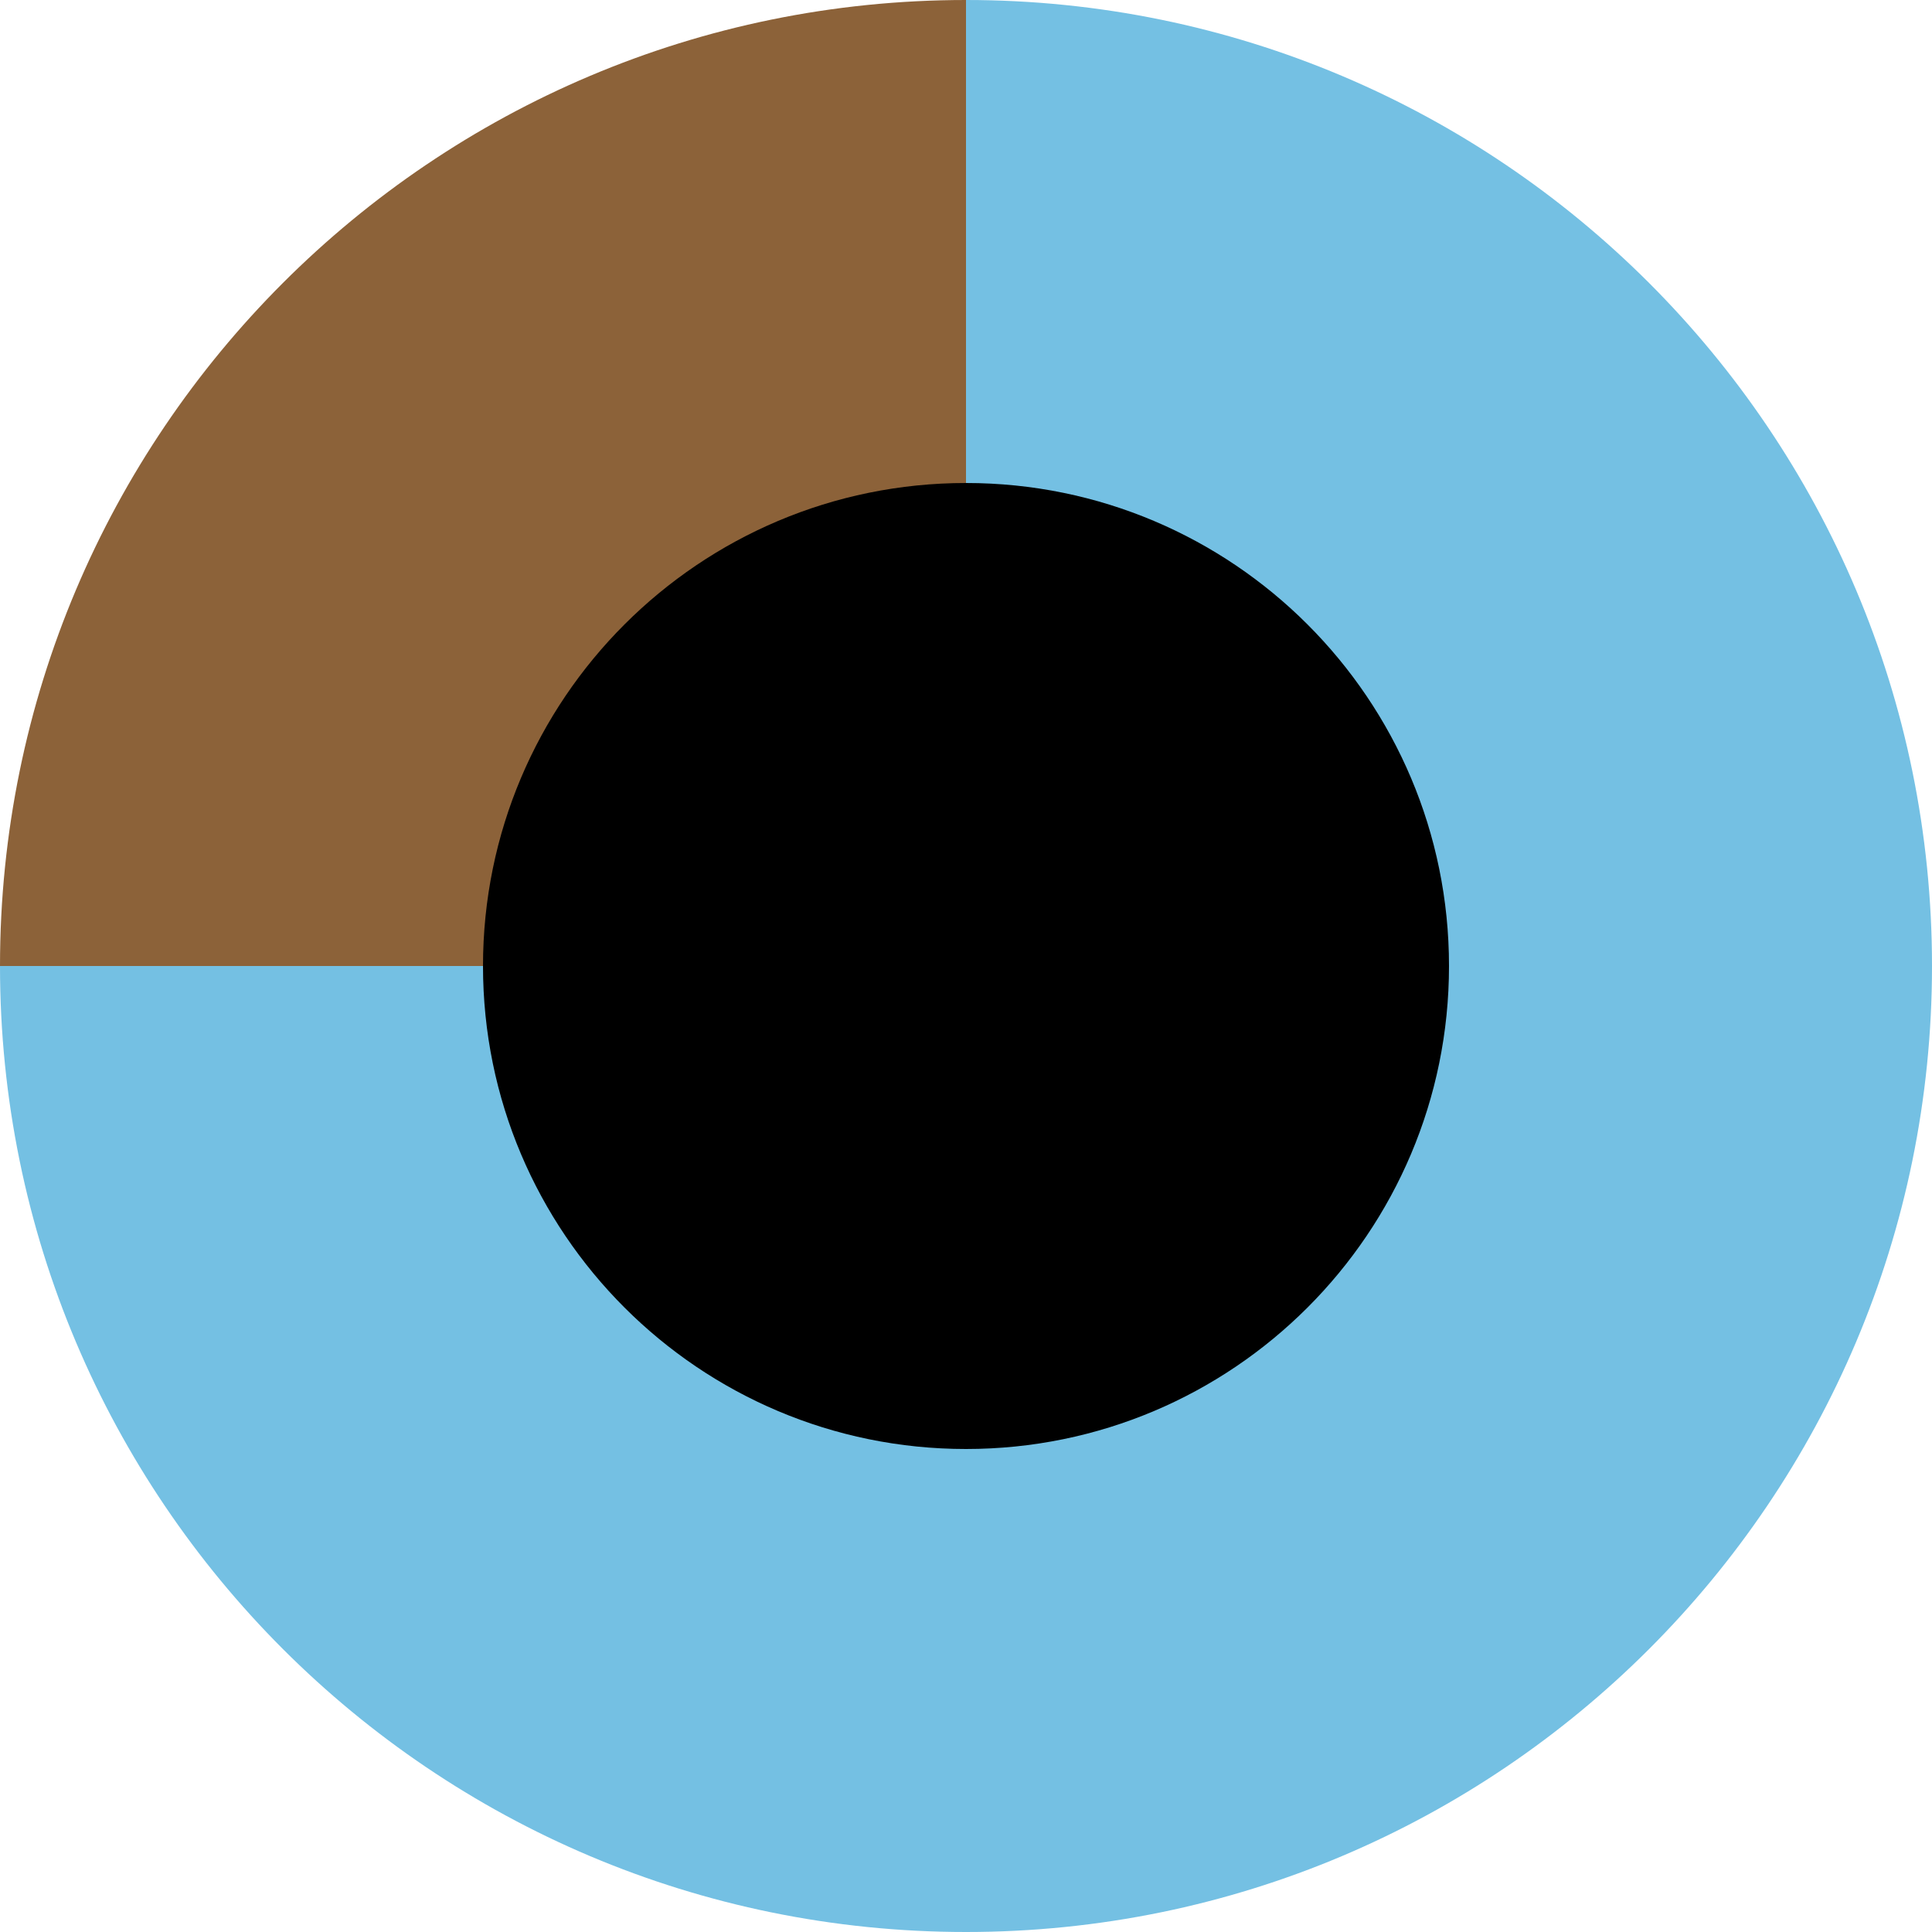
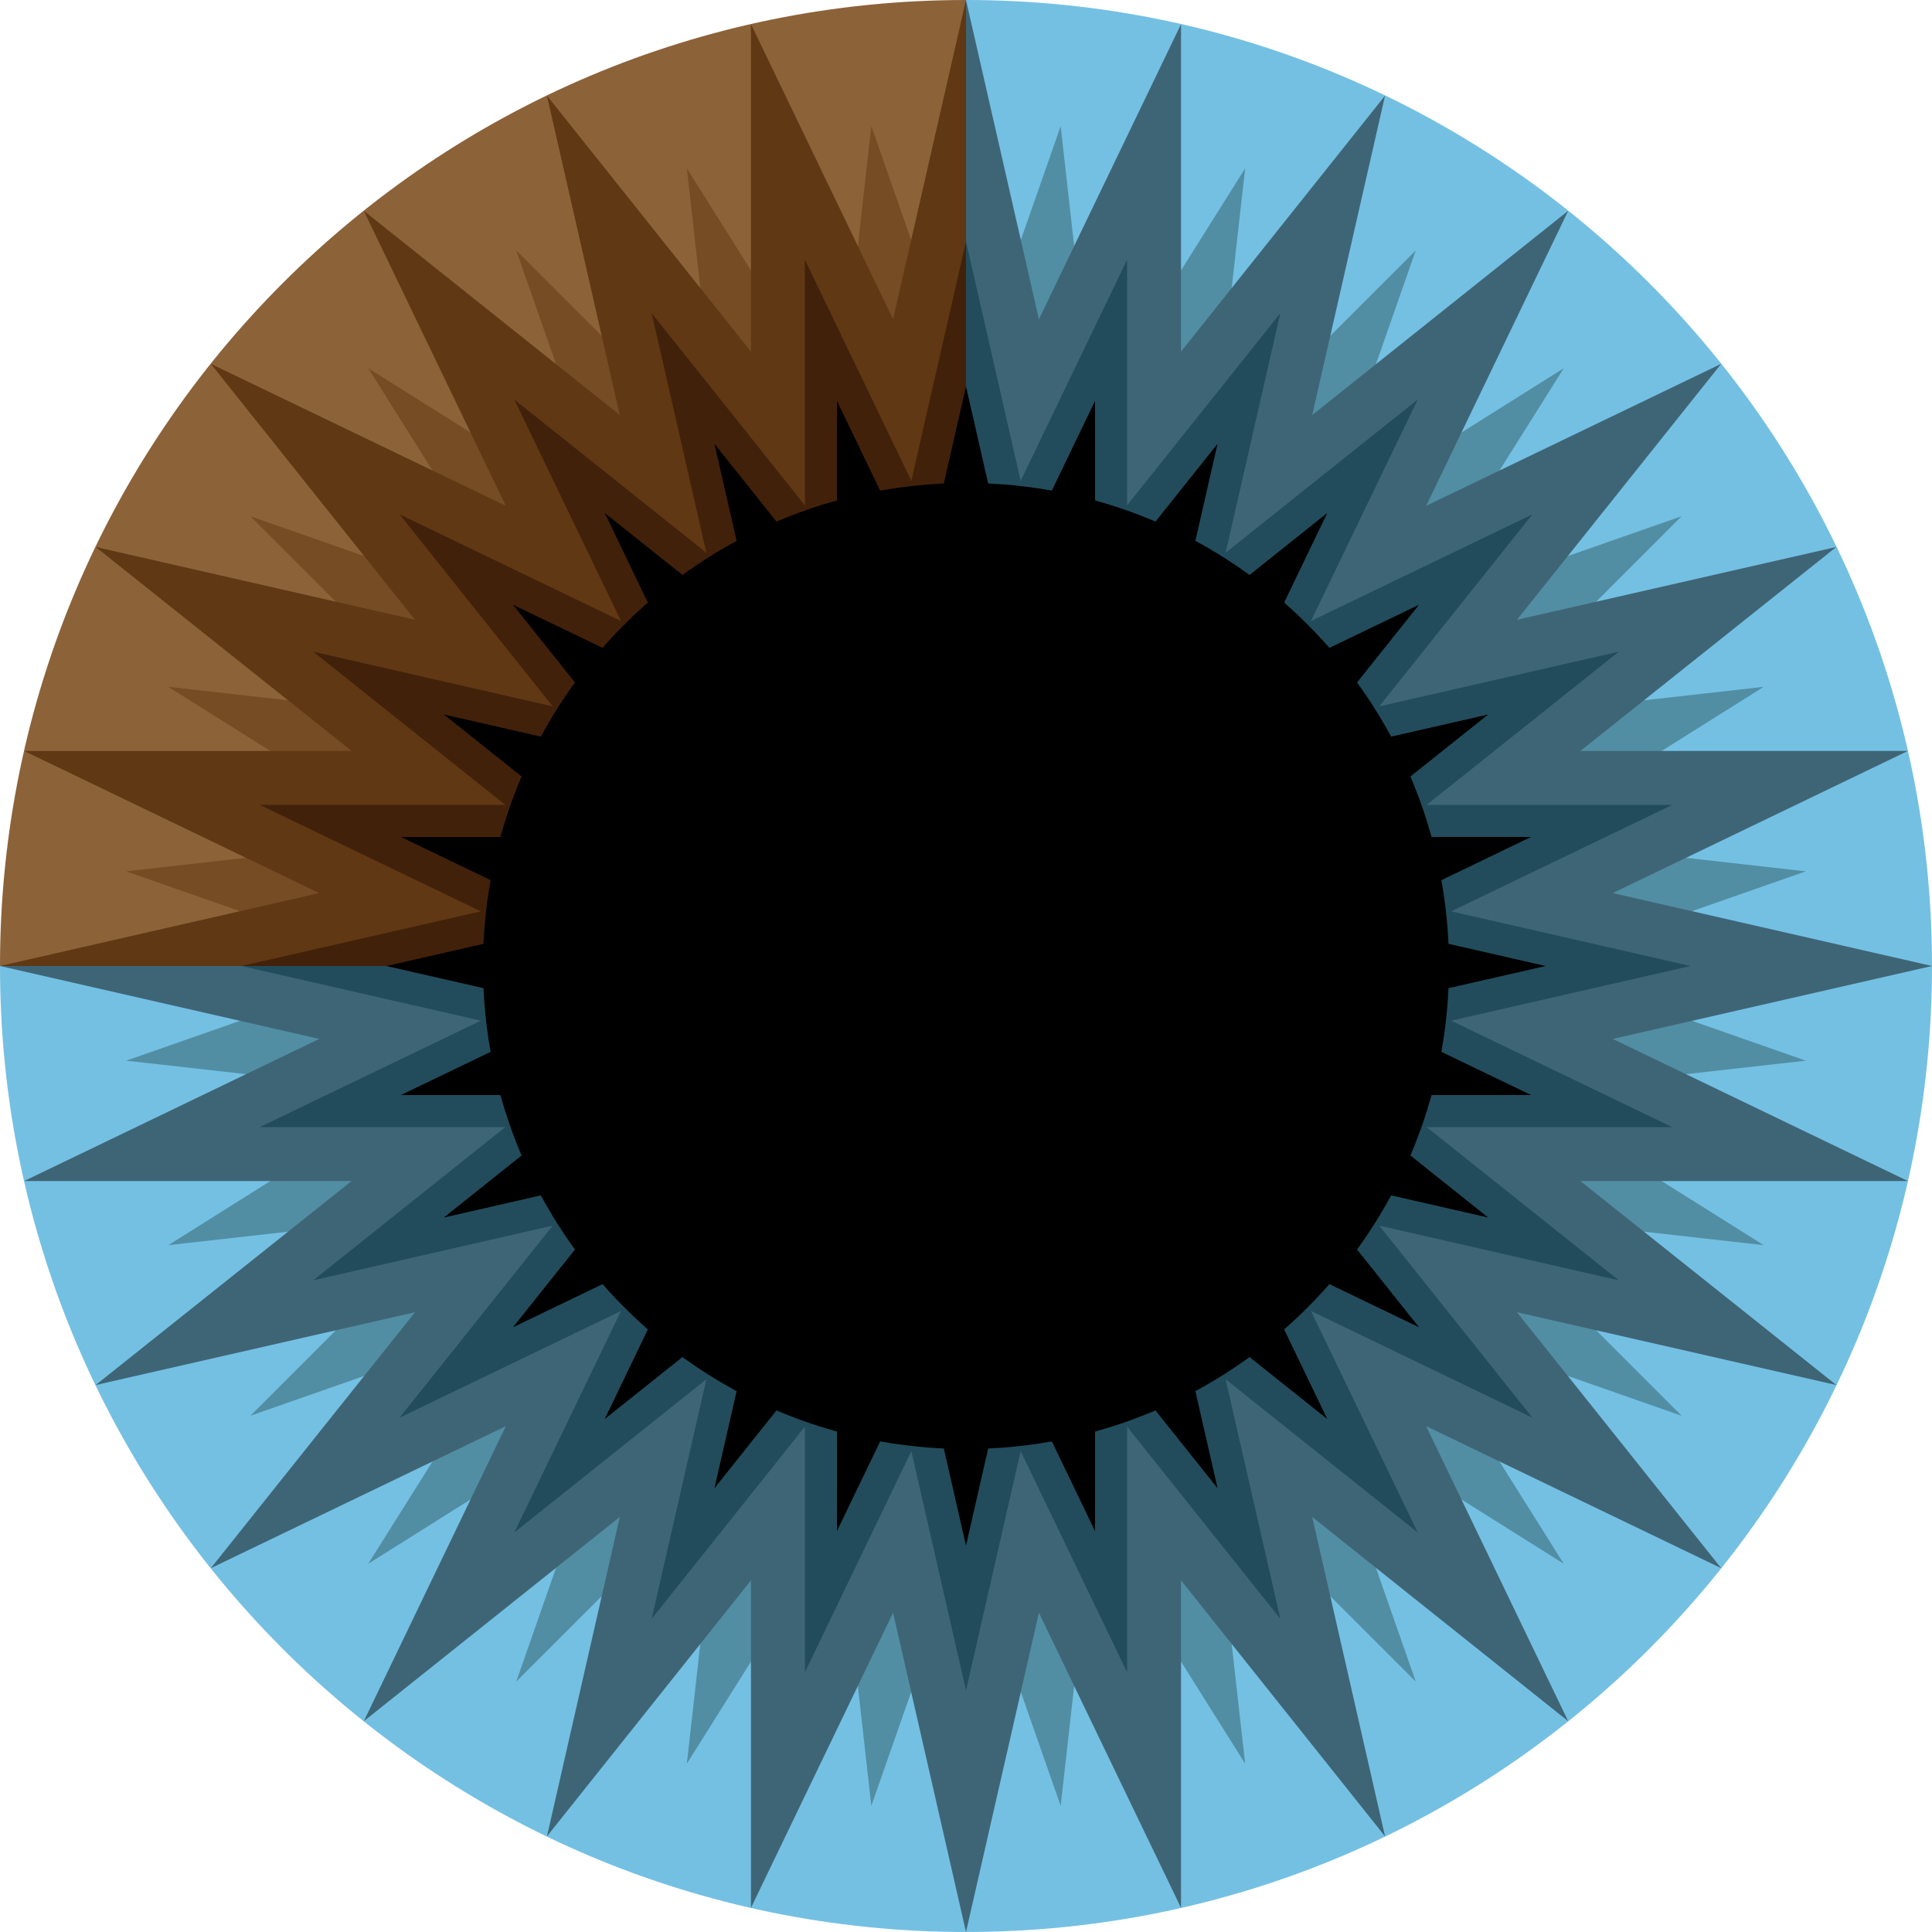
<svg xmlns="http://www.w3.org/2000/svg" viewBox="-50 -50 100 100">
-   <style>
-     g:nth-of-type(1) {
-       animation: dilate_outer 2s ease forwards;
-     }
-     @keyframes dilate_outer {
-       0% {
-         transform: scale(0.5);
-       }
-       100% {
-         transform: scale(1);
-       }
-     }
-     g:nth-of-type(2),
-     g:nth-of-type(3),
-     g:nth-of-type(4),
-     g:nth-of-type(5) {
-       opacity: 0;
-       animation: dilate_inner 2s ease forwards;
-     }
-     @keyframes dilate_inner {
-       0% {
-         opacity: 0;
-         transform: scale(0.4);
-       }
-       100% {
-         opacity: 1;
-         transform: scale(1);
-       }
-     }
-   </style>
  <g>
    <path fill="#74C0E3" d="M 0 0 L 0 -50 A 50 50 0 1 1 -50 0 z" />
    <path fill="#8C6239" d="M 0 0 L 0 -50 A 50 50 0 0 0 -50 0 z" />
  </g>
  <g>
    <polygon fill="#528EA3" points="-43.47,4.90 -17.99,7.77 -19.27,-3.57" />
    <polygon fill="#528EA3" points="-41.29,14.45 -15.81,11.58 -19.58,0.81" />
    <polygon fill="#528EA3" points="-37.04,23.28 -12.84,14.81 -18.91,5.14" />
    <polygon fill="#528EA3" points="-30.94,30.94 -9.22,17.29 -17.29,9.22" />
    <polygon fill="#528EA3" points="-23.28,37.04 -5.14,18.91 -14.81,12.84" />
    <polygon fill="#528EA3" points="-14.45,41.29 -0.81,19.58 -11.58,15.81" />
    <polygon fill="#528EA3" points="-4.90,43.47 3.57,19.27 -7.77,17.99" />
    <polygon fill="#528EA3" points="4.90,43.47 7.77,17.99 -3.57,19.27" />
    <polygon fill="#528EA3" points="14.45,41.29 11.58,15.81 0.81,19.58" />
    <polygon fill="#528EA3" points="23.28,37.04 14.81,12.84 5.14,18.91" />
    <polygon fill="#528EA3" points="30.94,30.94 17.29,9.22 9.22,17.29" />
    <polygon fill="#528EA3" points="37.04,23.28 18.91,5.14 12.84,14.81" />
    <polygon fill="#528EA3" points="41.29,14.45 19.58,0.81 15.81,11.58" />
    <polygon fill="#528EA3" points="43.47,4.90 19.27,-3.57 17.99,7.77" />
    <polygon fill="#528EA3" points="43.47,-4.90 17.99,-7.77 19.27,3.57" />
    <polygon fill="#528EA3" points="41.29,-14.45 15.81,-11.58 19.58,-0.81" />
    <polygon fill="#528EA3" points="37.04,-23.28 12.84,-14.81 18.91,-5.14" />
    <polygon fill="#528EA3" points="30.94,-30.94 9.22,-17.29 17.29,-9.22" />
    <polygon fill="#528EA3" points="23.28,-37.04 5.14,-18.91 14.81,-12.84" />
    <polygon fill="#528EA3" points="14.45,-41.29 0.81,-19.58 11.58,-15.81" />
    <polygon fill="#528EA3" points="4.90,-43.47 -3.57,-19.27 7.77,-17.99" />
    <polygon fill="#754C24" points="-4.90,-43.47 -7.77,-17.99 3.57,-19.27" />
    <polygon fill="#754C24" points="-14.45,-41.29 -11.58,-15.81 -0.81,-19.58" />
    <polygon fill="#754C24" points="-23.28,-37.04 -14.81,-12.84 -5.14,-18.91" />
    <polygon fill="#754C24" points="-30.94,-30.94 -17.29,-9.22 -9.22,-17.29" />
    <polygon fill="#754C24" points="-37.04,-23.28 -18.91,-5.14 -12.84,-14.81" />
    <polygon fill="#754C24" points="-41.29,-14.45 -19.58,-0.81 -15.81,-11.58" />
    <polygon fill="#754C24" points="-43.47,-4.90 -19.27,3.57 -17.99,-7.77" />
  </g>
  <g>
    <polygon fill="#3E6576" points="-50.00,0.00 -25.00,5.71 -25.00,0.00" />
    <polygon fill="#3E6576" points="-48.75,11.13 -23.10,11.13 -25.64,0.00" />
    <polygon fill="#3E6576" points="-45.05,21.69 -20.05,15.99 -25.00,5.71" />
    <polygon fill="#3E6576" points="-39.09,31.17 -15.99,20.05 -23.10,11.13" />
    <polygon fill="#3E6576" points="-31.17,39.09 -11.13,23.10 -20.05,15.99" />
    <polygon fill="#3E6576" points="-21.69,45.05 -5.71,25.00 -15.99,20.05" />
    <polygon fill="#3E6576" points="-11.13,48.75 0.00,25.64 -11.13,23.10" />
    <polygon fill="#3E6576" points="0.00,50.00 5.71,25.00 -5.71,25.00" />
    <polygon fill="#3E6576" points="11.13,48.75 11.13,23.10 0.00,25.64" />
    <polygon fill="#3E6576" points="21.69,45.05 15.99,20.05 5.71,25.00" />
    <polygon fill="#3E6576" points="31.17,39.09 20.05,15.99 11.13,23.10" />
    <polygon fill="#3E6576" points="39.09,31.17 23.10,11.13 15.99,20.05" />
    <polygon fill="#3E6576" points="45.05,21.69 25.00,5.71 20.05,15.99" />
    <polygon fill="#3E6576" points="48.75,11.13 25.64,0.00 23.10,11.13" />
    <polygon fill="#3E6576" points="50.00,0.00 25.00,-5.71 25.00,5.71" />
    <polygon fill="#3E6576" points="48.75,-11.13 23.10,-11.13 25.64,0.00" />
    <polygon fill="#3E6576" points="45.05,-21.69 20.05,-15.99 25.00,-5.71" />
    <polygon fill="#3E6576" points="39.09,-31.17 15.99,-20.05 23.10,-11.13" />
    <polygon fill="#3E6576" points="31.17,-39.09 11.13,-23.10 20.05,-15.99" />
    <polygon fill="#3E6576" points="21.69,-45.05 5.71,-25.00 15.99,-20.05" />
    <polygon fill="#3E6576" points="11.13,-48.75 0.00,-25.64 11.13,-23.10" />
    <polygon fill="#3E6576" points="0.00,-50.00 0.00,-25.00 5.71,-25.00" />
    <polygon fill="#603813" points="0.00,-50.00 -5.71,-25.00 0.00,-25.00" />
    <polygon fill="#603813" points="-11.13,-48.75 -11.13,-23.10 0.00,-25.64" />
    <polygon fill="#603813" points="-21.69,-45.05 -15.99,-20.05 -5.71,-25.00" />
    <polygon fill="#603813" points="-31.17,-39.09 -20.05,-15.99 -11.13,-23.10" />
    <polygon fill="#603813" points="-39.09,-31.17 -23.10,-11.13 -15.99,-20.05" />
    <polygon fill="#603813" points="-45.05,-21.69 -25.00,-5.71 -20.05,-15.99" />
    <polygon fill="#603813" points="-48.75,-11.13 -25.64,-0.00 -23.10,-11.13" />
    <polygon fill="#603813" points="-50.00,-0.00 -25.00,-0.00 -25.00,-5.71" />
  </g>
  <g>
    <polygon fill="#224C5B" points="-37.50,0.00 -12.50,5.71 -12.50,0.00" />
    <polygon fill="#224C5B" points="-36.56,8.34 -10.92,8.34 -13.46,-2.78" />
    <polygon fill="#224C5B" points="-33.79,16.27 -8.79,10.56 -13.74,0.28" />
    <polygon fill="#224C5B" points="-29.32,23.38 -6.22,12.25 -13.33,3.33" />
    <polygon fill="#224C5B" points="-23.38,29.32 -3.33,13.33 -12.25,6.22" />
    <polygon fill="#224C5B" points="-16.27,33.79 -0.28,13.74 -10.56,8.79" />
    <polygon fill="#224C5B" points="-8.34,36.56 2.78,13.46 -8.34,10.92" />
    <polygon fill="#224C5B" points="0.00,37.50 5.71,12.50 -5.71,12.50" />
    <polygon fill="#224C5B" points="8.34,36.56 8.34,10.92 -2.78,13.46" />
    <polygon fill="#224C5B" points="16.27,33.79 10.56,8.79 0.28,13.74" />
    <polygon fill="#224C5B" points="23.38,29.32 12.25,6.22 3.33,13.33" />
    <polygon fill="#224C5B" points="29.32,23.38 13.33,3.33 6.22,12.25" />
    <polygon fill="#224C5B" points="33.79,16.27 13.74,0.28 8.79,10.56" />
    <polygon fill="#224C5B" points="36.56,8.34 13.46,-2.78 10.92,8.34" />
    <polygon fill="#224C5B" points="37.50,0.00 12.50,-5.71 12.50,5.71" />
    <polygon fill="#224C5B" points="36.56,-8.34 10.92,-8.34 13.46,2.78" />
    <polygon fill="#224C5B" points="33.79,-16.27 8.79,-10.56 13.74,-0.28" />
    <polygon fill="#224C5B" points="29.32,-23.38 6.22,-12.25 13.33,-3.33" />
    <polygon fill="#224C5B" points="23.38,-29.32 3.33,-13.33 12.25,-6.22" />
    <polygon fill="#224C5B" points="16.27,-33.79 0.28,-13.74 10.56,-8.79" />
    <polygon fill="#224C5B" points="8.34,-36.56 -2.78,-13.46 8.34,-10.92" />
    <polygon fill="#224C5B" points="0.00,-37.50 0.00,-12.50 5.71,-12.50" />
    <polygon fill="#42210b" points="0.00,-37.50 -5.71,-12.50 0.00,-12.50" />
    <polygon fill="#42210b" points="-8.34,-36.56 -8.34,-10.92 2.78,-13.46" />
    <polygon fill="#42210b" points="-16.27,-33.79 -10.56,-8.79 -0.28,-13.74" />
    <polygon fill="#42210b" points="-23.38,-29.32 -12.25,-6.22 -3.33,-13.33" />
    <polygon fill="#42210b" points="-29.32,-23.38 -13.33,-3.33 -6.22,-12.25" />
    <polygon fill="#42210b" points="-33.79,-16.27 -13.74,-0.28 -8.79,-10.56" />
    <polygon fill="#42210b" points="-36.56,-8.34 -13.46,2.78 -10.92,-8.34" />
    <polygon fill="#42210b" points="-37.50,-0.00 -12.50,-0.00 -12.50,-5.71" />
  </g>
  <g>
    <polygon fill="#000000" points="-30.00,0.00 -5.00,5.71 -5.00,0.00" />
    <polygon fill="#000000" points="-29.25,6.68 -3.60,6.68 -6.14,-4.45" />
    <polygon fill="#000000" points="-27.03,13.02 -2.03,7.31 -6.98,-2.97" />
    <polygon fill="#000000" points="-23.45,18.70 -0.35,7.58 -7.47,-1.34" />
    <polygon fill="#000000" points="-18.70,23.45 1.34,7.47 -7.58,0.35" />
    <polygon fill="#000000" points="-13.02,27.03 2.97,6.98 -7.31,2.03" />
    <polygon fill="#000000" points="-6.68,29.25 4.45,6.14 -6.68,3.60" />
    <polygon fill="#000000" points="0.00,30.00 5.71,5.00 -5.71,5.00" />
    <polygon fill="#000000" points="6.68,29.25 6.68,3.60 -4.45,6.14" />
    <polygon fill="#000000" points="13.02,27.03 7.31,2.03 -2.97,6.98" />
    <polygon fill="#000000" points="18.70,23.45 7.58,0.35 -1.34,7.47" />
    <polygon fill="#000000" points="23.45,18.70 7.47,-1.34 0.35,7.58" />
    <polygon fill="#000000" points="27.03,13.02 6.98,-2.97 2.03,7.31" />
    <polygon fill="#000000" points="29.25,6.68 6.14,-4.45 3.60,6.68" />
    <polygon fill="#000000" points="30.00,0.00 5.00,-5.71 5.00,5.71" />
    <polygon fill="#000000" points="29.25,-6.68 3.60,-6.68 6.14,4.45" />
    <polygon fill="#000000" points="27.03,-13.02 2.03,-7.31 6.98,2.97" />
    <polygon fill="#000000" points="23.45,-18.70 0.35,-7.58 7.47,1.34" />
    <polygon fill="#000000" points="18.70,-23.45 -1.34,-7.47 7.58,-0.35" />
    <polygon fill="#000000" points="13.02,-27.03 -2.97,-6.98 7.31,-2.03" />
    <polygon fill="#000000" points="6.68,-29.25 -4.45,-6.14 6.68,-3.60" />
    <polygon fill="#000000" points="0.00,-30.00 0.00,-5.00 5.71,-5.00" />
    <polygon fill="#000000" points="0.00,-30.00 -5.71,-5.00 0.00,-5.00" />
    <polygon fill="#000000" points="-6.68,-29.25 -6.68,-3.60 4.45,-6.14" />
    <polygon fill="#000000" points="-13.02,-27.03 -7.31,-2.03 2.97,-6.98" />
    <polygon fill="#000000" points="-18.70,-23.45 -7.58,-0.35 1.34,-7.47" />
    <polygon fill="#000000" points="-23.45,-18.70 -7.47,1.34 -0.35,-7.58" />
    <polygon fill="#000000" points="-27.03,-13.02 -6.98,2.97 -2.03,-7.31" />
    <polygon fill="#000000" points="-29.25,-6.68 -6.14,4.45 -3.60,-6.68" />
    <polygon fill="#000000" points="-30.00,-0.00 -5.00,-0.00 -5.00,-5.71" />
  </g>
  <g>
    <circle cx="0" cy="0" r="25" fill="#000000" />
  </g>
</svg>
